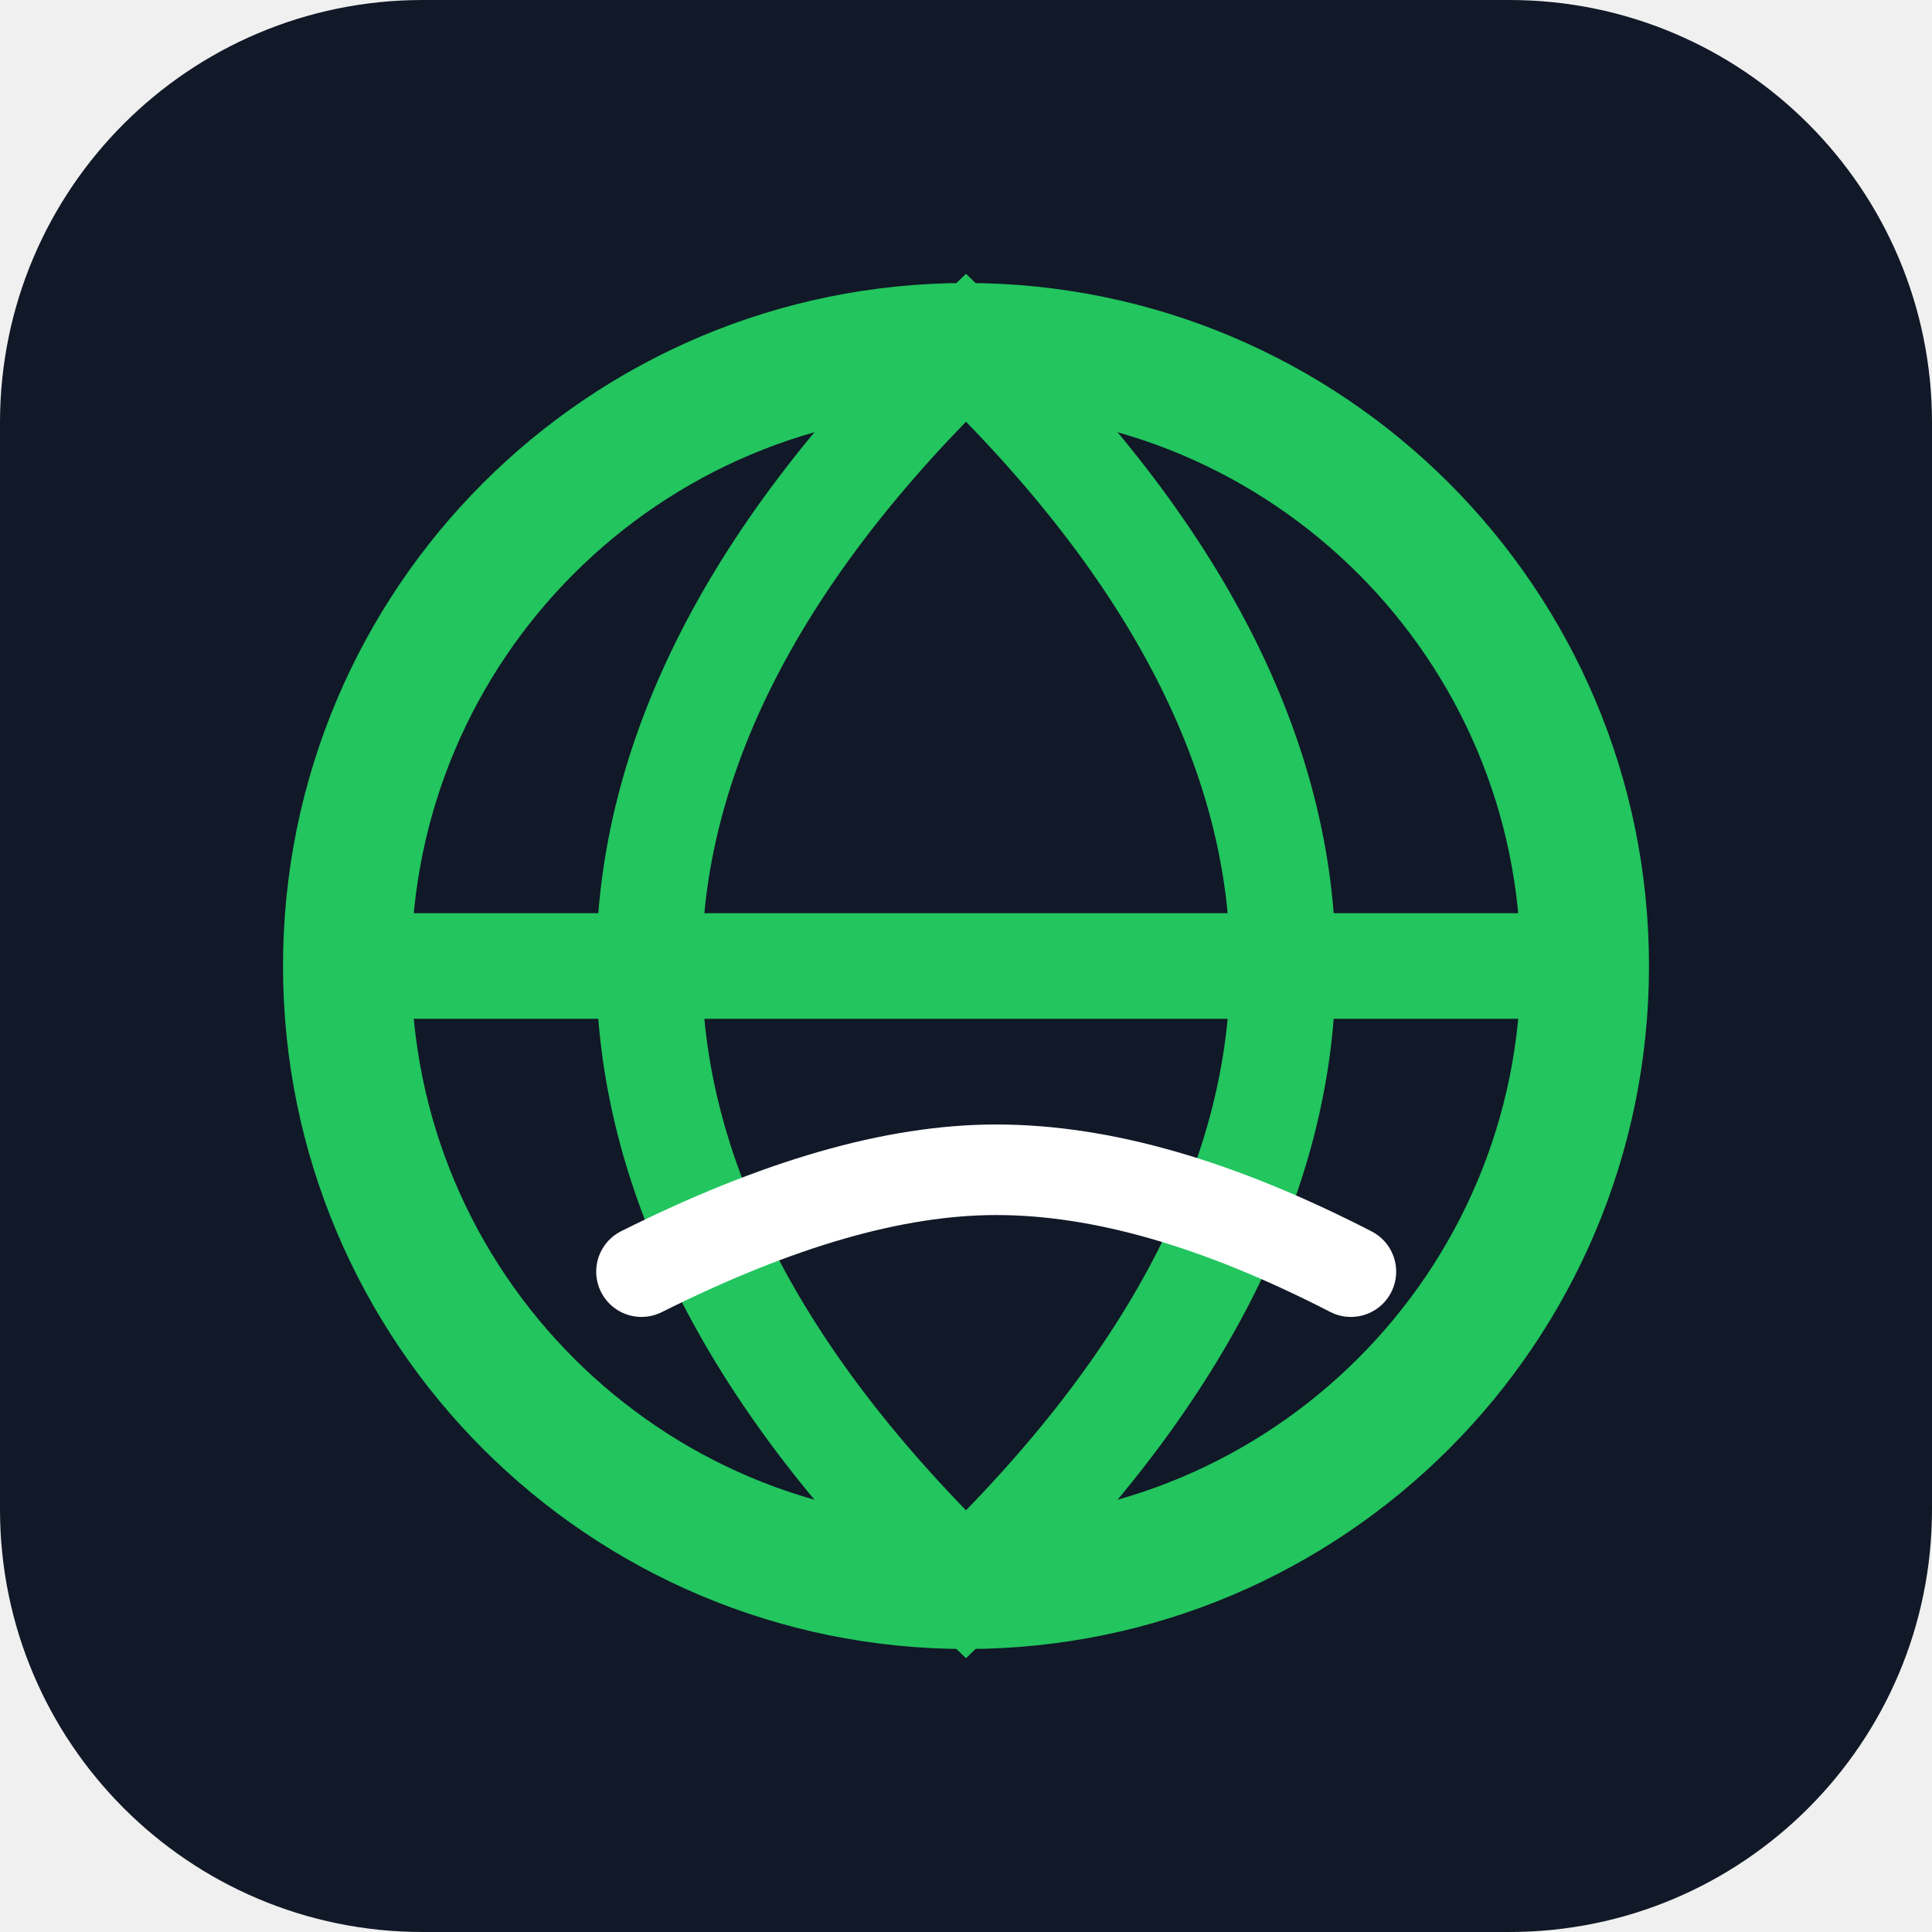
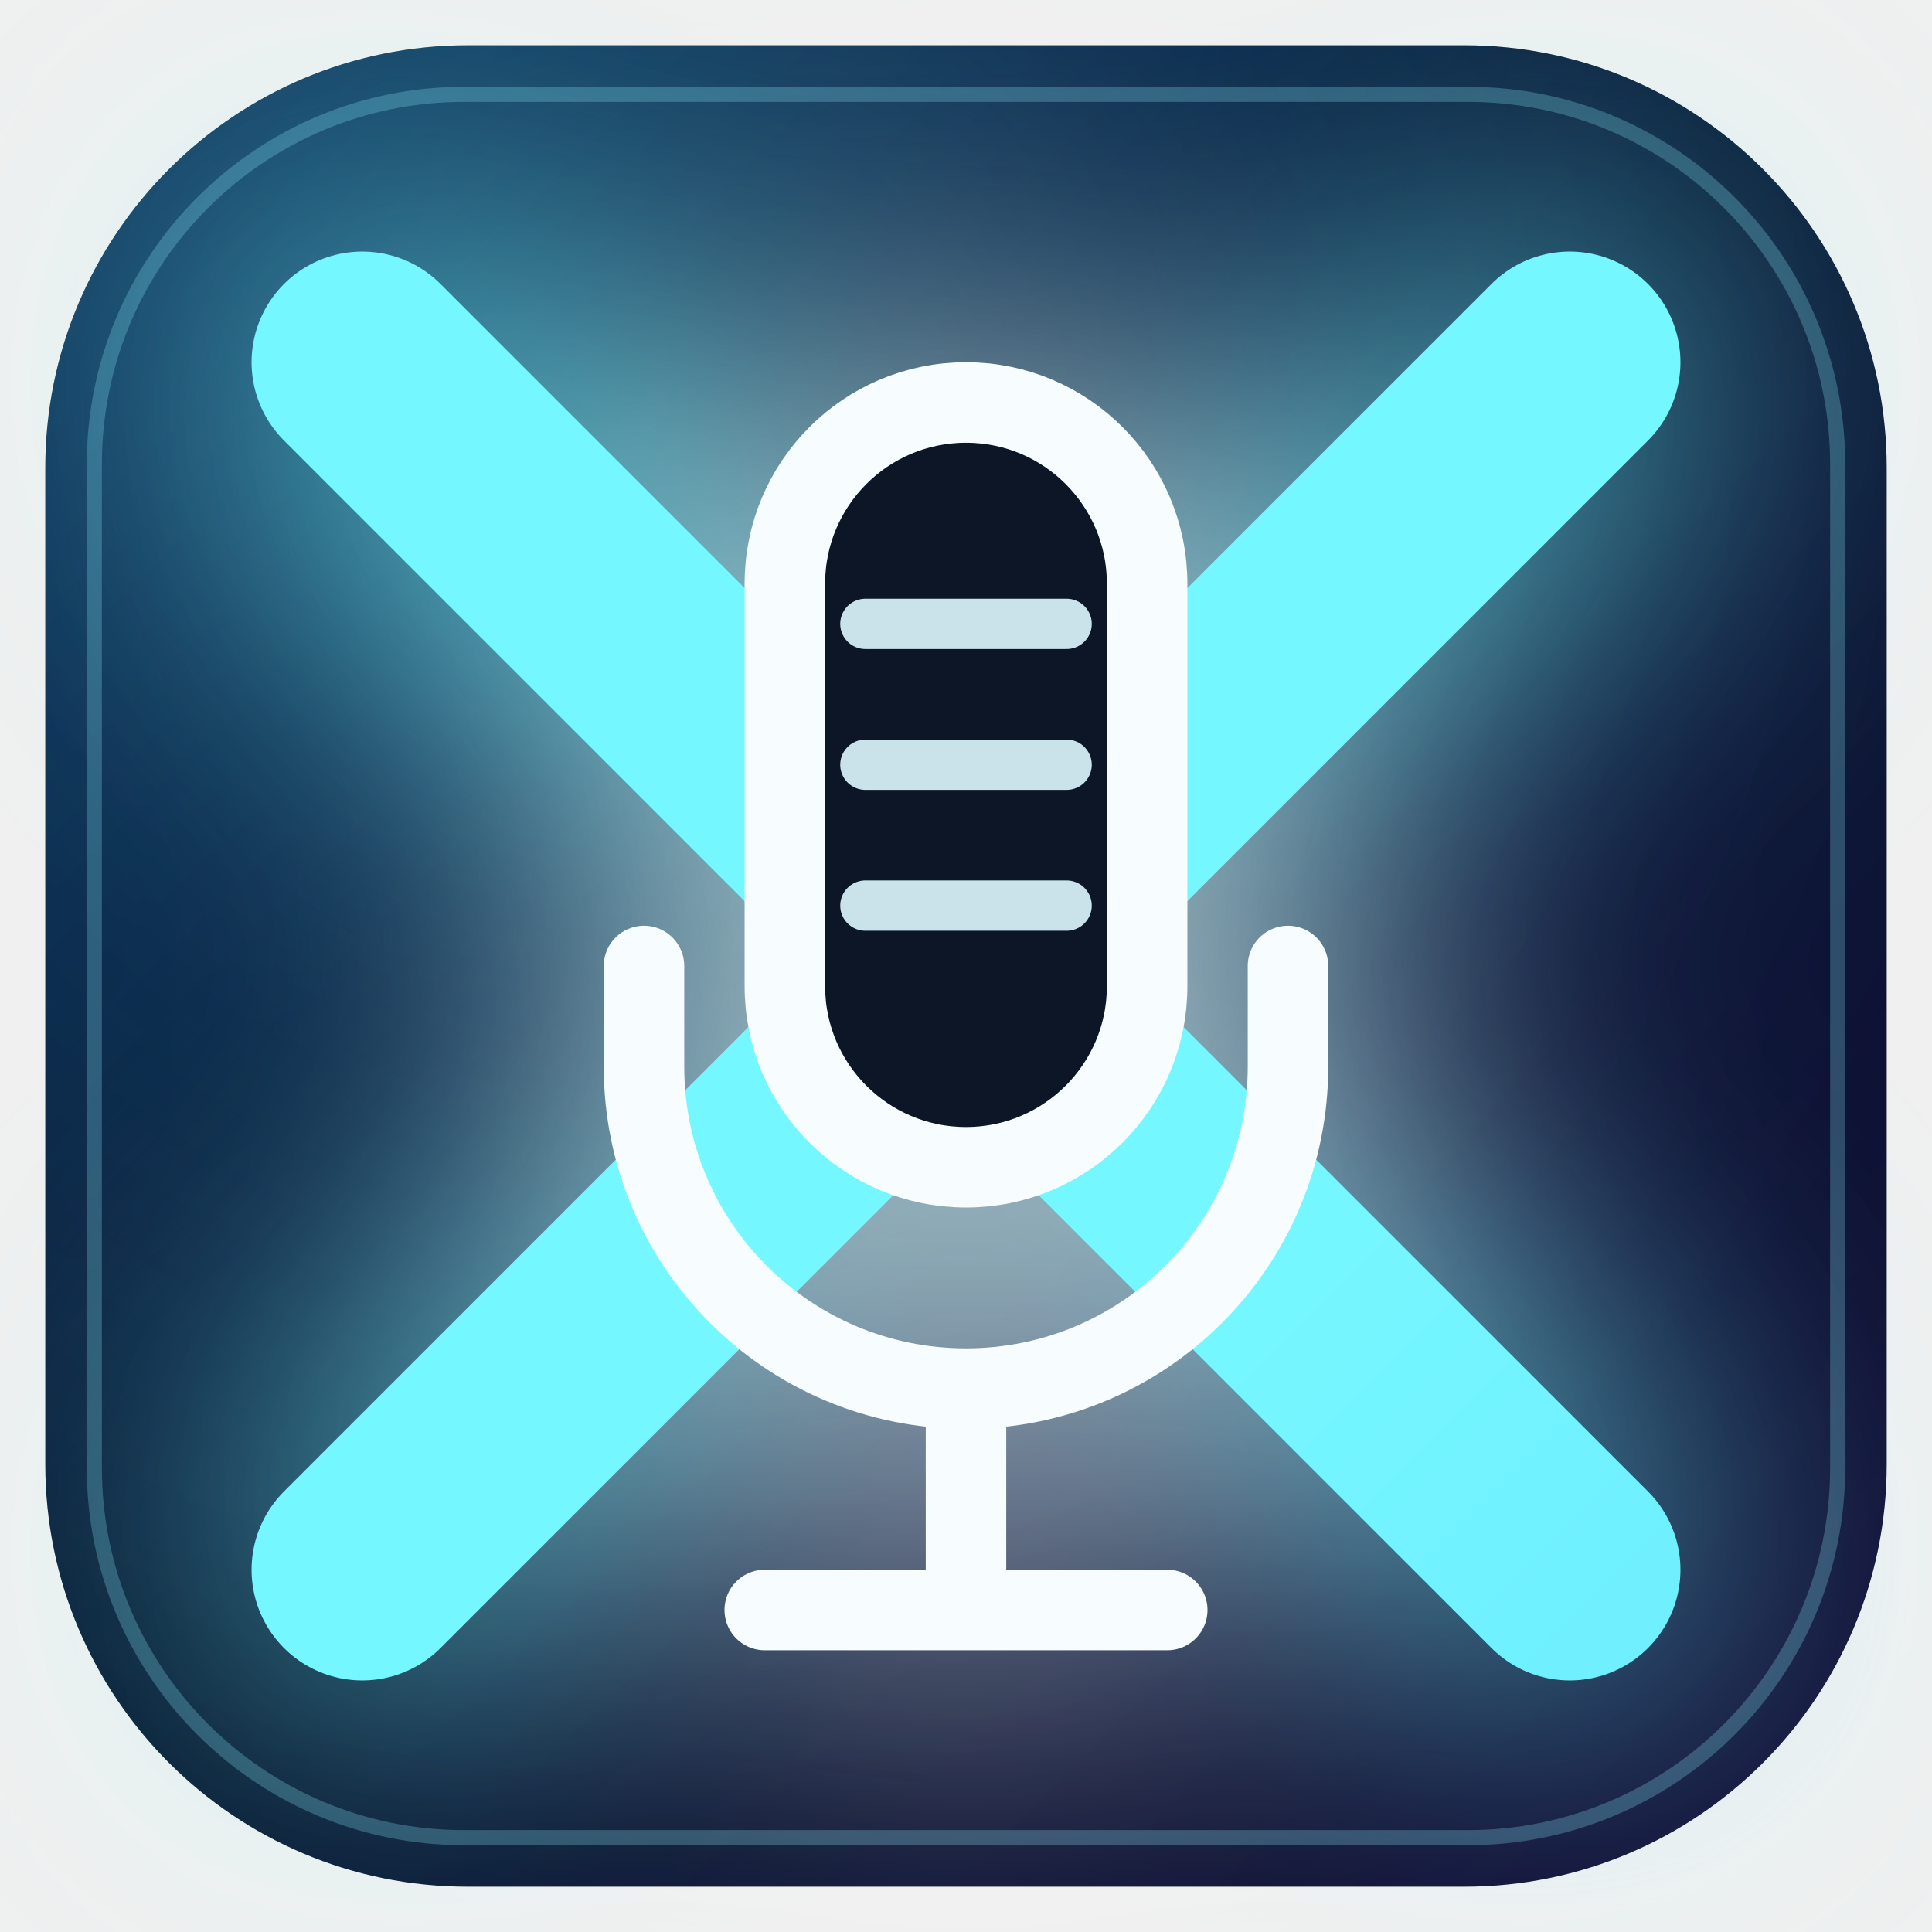
- <svg xmlns="http://www.w3.org/2000/svg" viewBox="0 0 512 512">
-   <rect width="512" height="512" rx="112" fill="#111827" />
-   <circle cx="256" cy="256" r="164" fill="none" stroke="#22c55e" stroke-width="34" />
-   <path d="M94 256h324M256 92c56 54 84 109 84 164s-28 110-84 164c-56-54-84-109-84-164s28-110 84-164Z" fill="none" stroke="#22c55e" stroke-width="28" />
-   <path d="M170 337c36-18 67-27 94-27 28 0 59 9 94 27" fill="none" stroke="#fff" stroke-width="24" stroke-linecap="round" />
+ <svg xmlns="http://www.w3.org/2000/svg" viewBox="0 0 512 512" role="img" aria-labelledby="title desc">
+   <defs>
+     <linearGradient id="bg" x1="42" y1="34" x2="470" y2="478" gradientUnits="userSpaceOnUse">
+       <stop stop-color="#0d3554" />
+       <stop offset=".48" stop-color="#071a32" />
+       <stop offset="1" stop-color="#120d35" />
+     </linearGradient>
+     <radialGradient id="halo" cx=".32" cy=".2" r=".78">
+       <stop stop-color="#73efff" stop-opacity=".2" />
+       <stop offset=".52" stop-color="#3a8cff" stop-opacity=".07" />
+       <stop offset="1" stop-color="#7a4dff" stop-opacity="0" />
+     </radialGradient>
+     <linearGradient id="xstage-mark-a" x1="64" y1="64" x2="448" y2="448" gradientUnits="userSpaceOnUse">
+       <stop stop-color="#75f7ff" />
+       <stop offset=".48" stop-color="#36a8ff" />
+       <stop offset="1" stop-color="#a35cff" />
+     </linearGradient>
+     <linearGradient id="xstage-mark-b" x1="149" y1="96" x2="363" y2="427" gradientUnits="userSpaceOnUse">
+       <stop stop-color="#f7fdff" />
+       <stop offset=".55" stop-color="#9bdcff" />
+       <stop offset="1" stop-color="#8c74ff" />
+     </linearGradient>
+     <filter id="glow" x="-40%" y="-40%" width="180%" height="180%">
+       <feGaussianBlur stdDeviation="9" result="blur" />
+       <feMerge>
+         <feMergeNode in="blur" />
+         <feMergeNode in="SourceGraphic" />
+       </feMerge>
+     </filter>
+   </defs>
+   <rect x="12" y="12" width="488" height="488" rx="112" fill="url(#bg)" />
+   <rect x="12" y="12" width="488" height="488" rx="112" fill="url(#halo)" />
+   <rect x="25" y="25" width="462" height="462" rx="98" fill="none" stroke="#8ceeff" stroke-opacity=".26" stroke-width="4" />
+   <g transform="scale(5.333333)" filter="url(#glow)">
+     <path d="M18 18 78 78M78 18 18 78" fill="none" stroke="url(#xstage-mark-a)" stroke-width="11" stroke-linecap="round" />
+     <rect x="39" y="20" width="18" height="38" rx="9" fill="#071426" stroke="url(#xstage-mark-b)" stroke-width="4" />
+     <path d="M43 31h10M43 38h10M43 45h10" stroke="#dffaff" stroke-width="2.5" stroke-linecap="round" opacity=".9" />
+     <path d="M32 48v5a16 16 0 0 0 32 0v-5M48 69v10M38 80h20" fill="none" stroke="url(#xstage-mark-b)" stroke-width="4" stroke-linecap="round" />
+   </g>
</svg>
